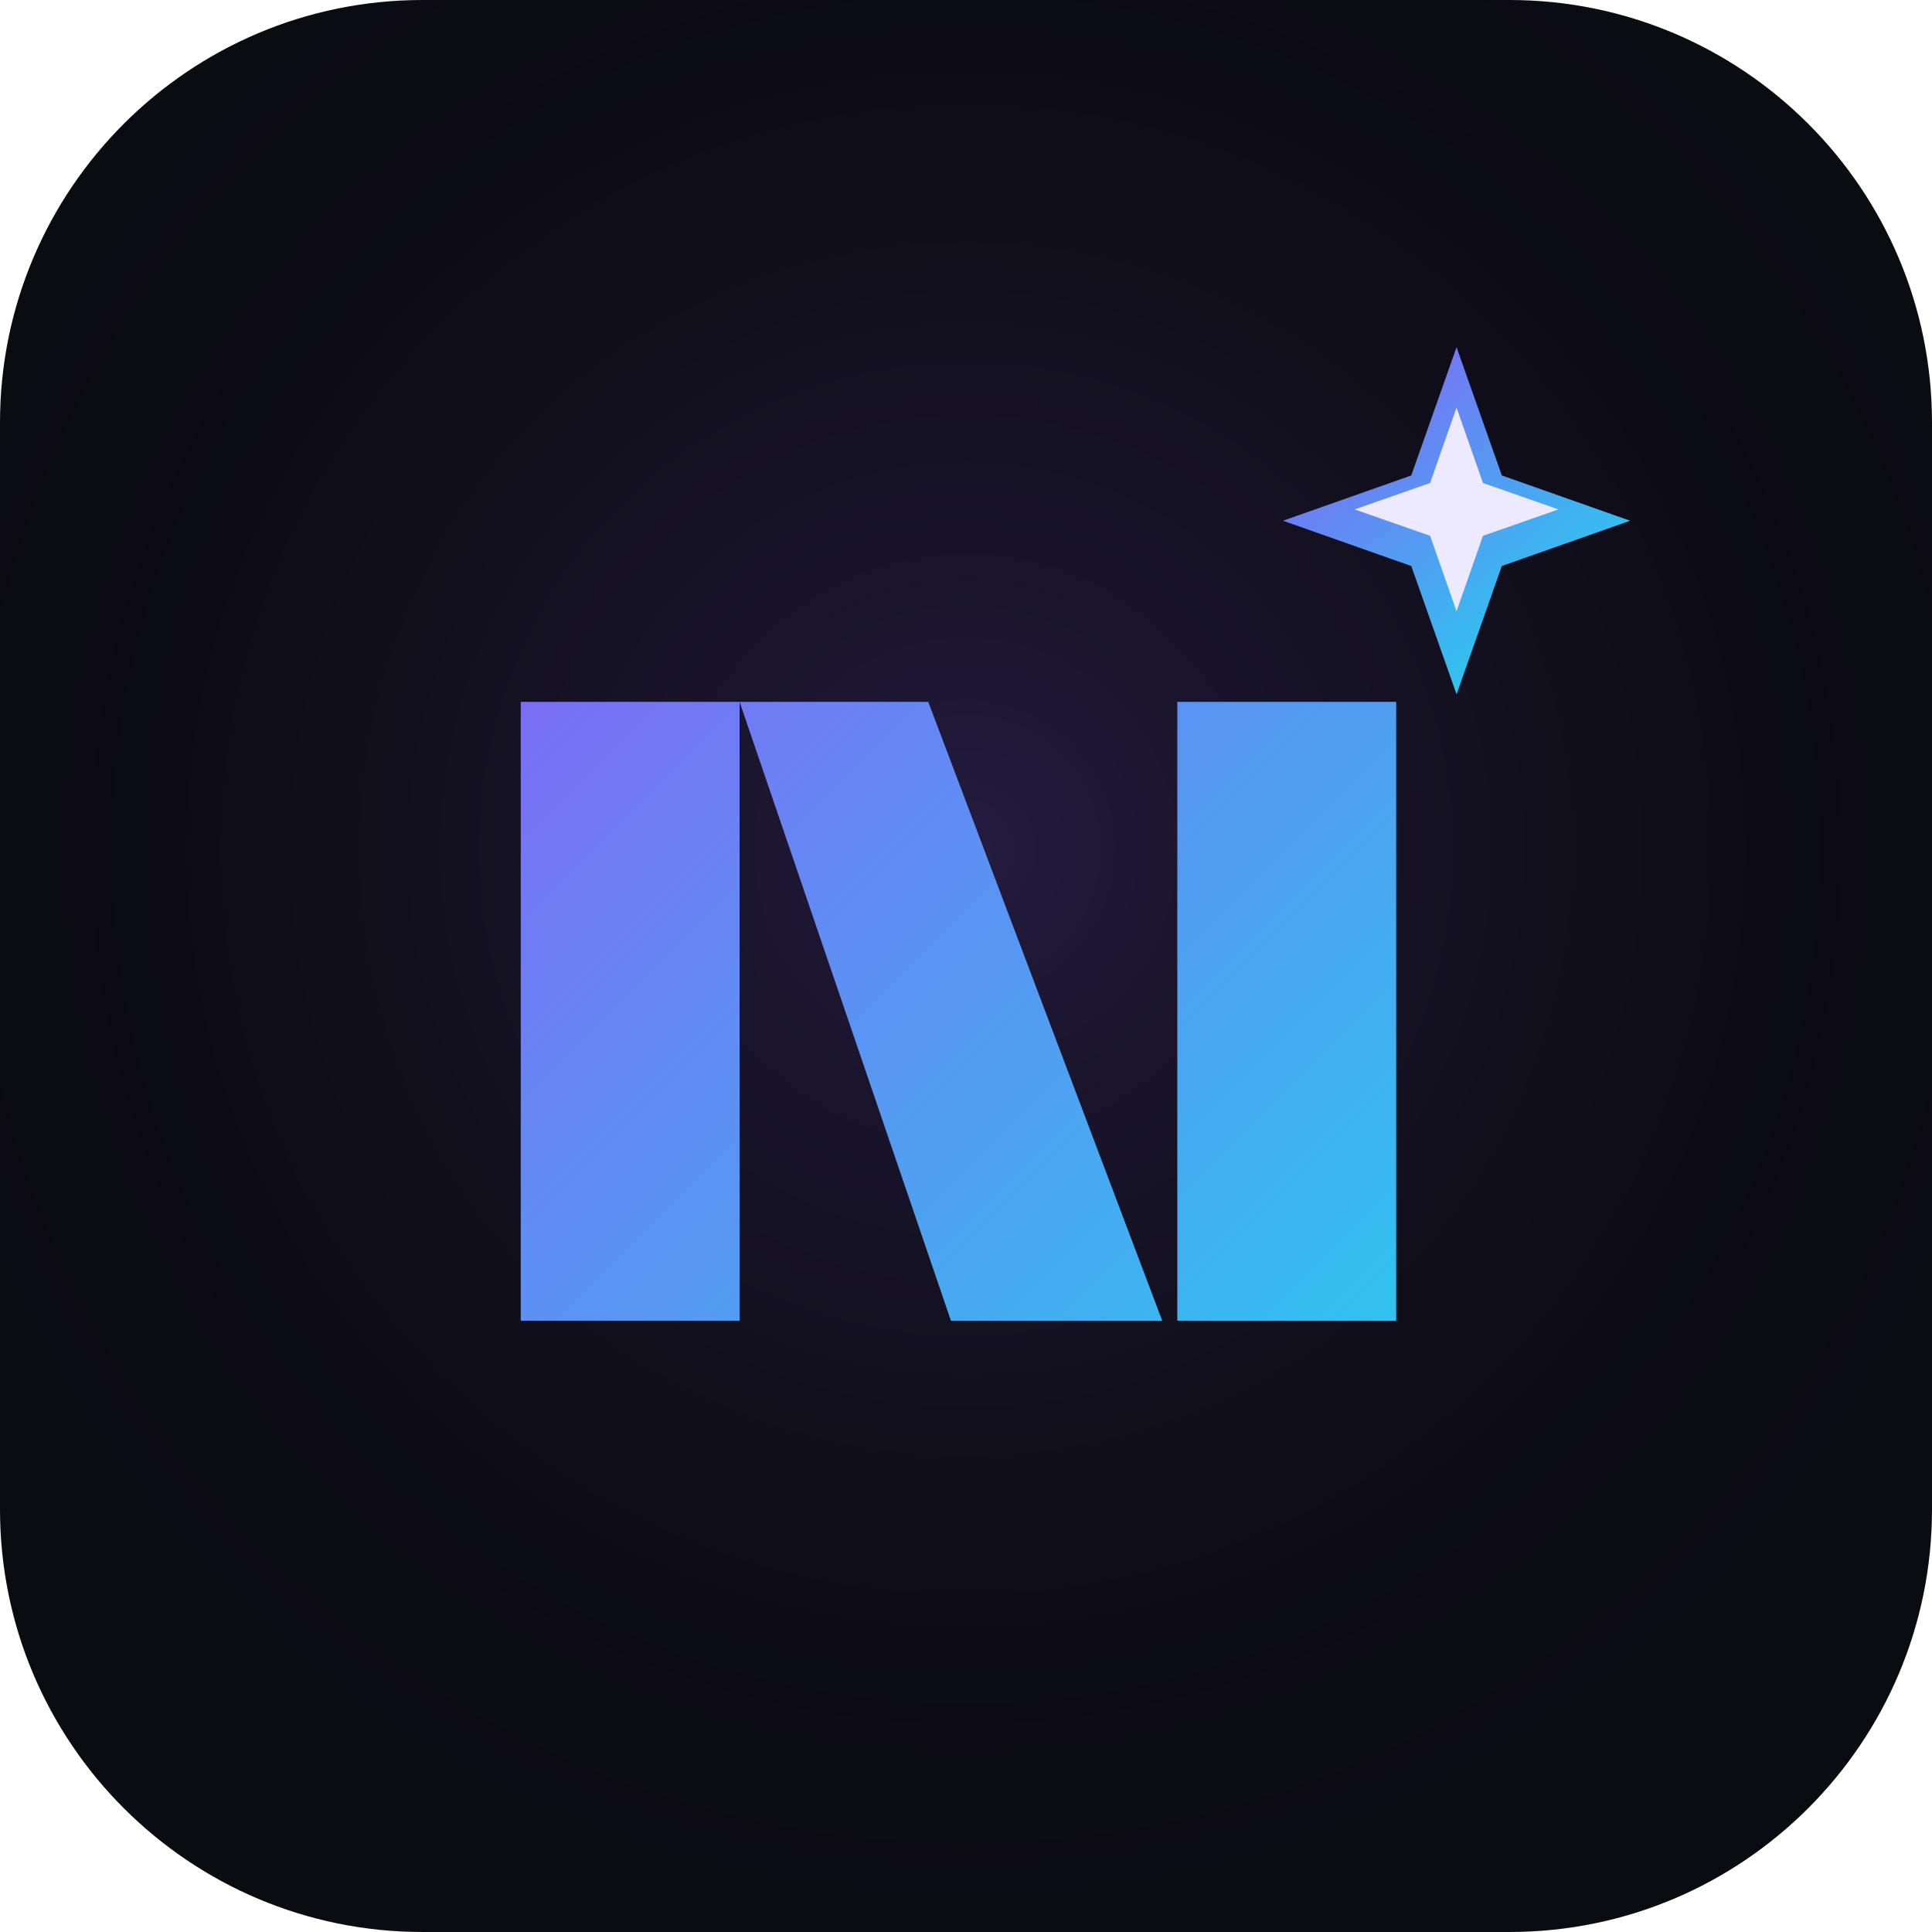
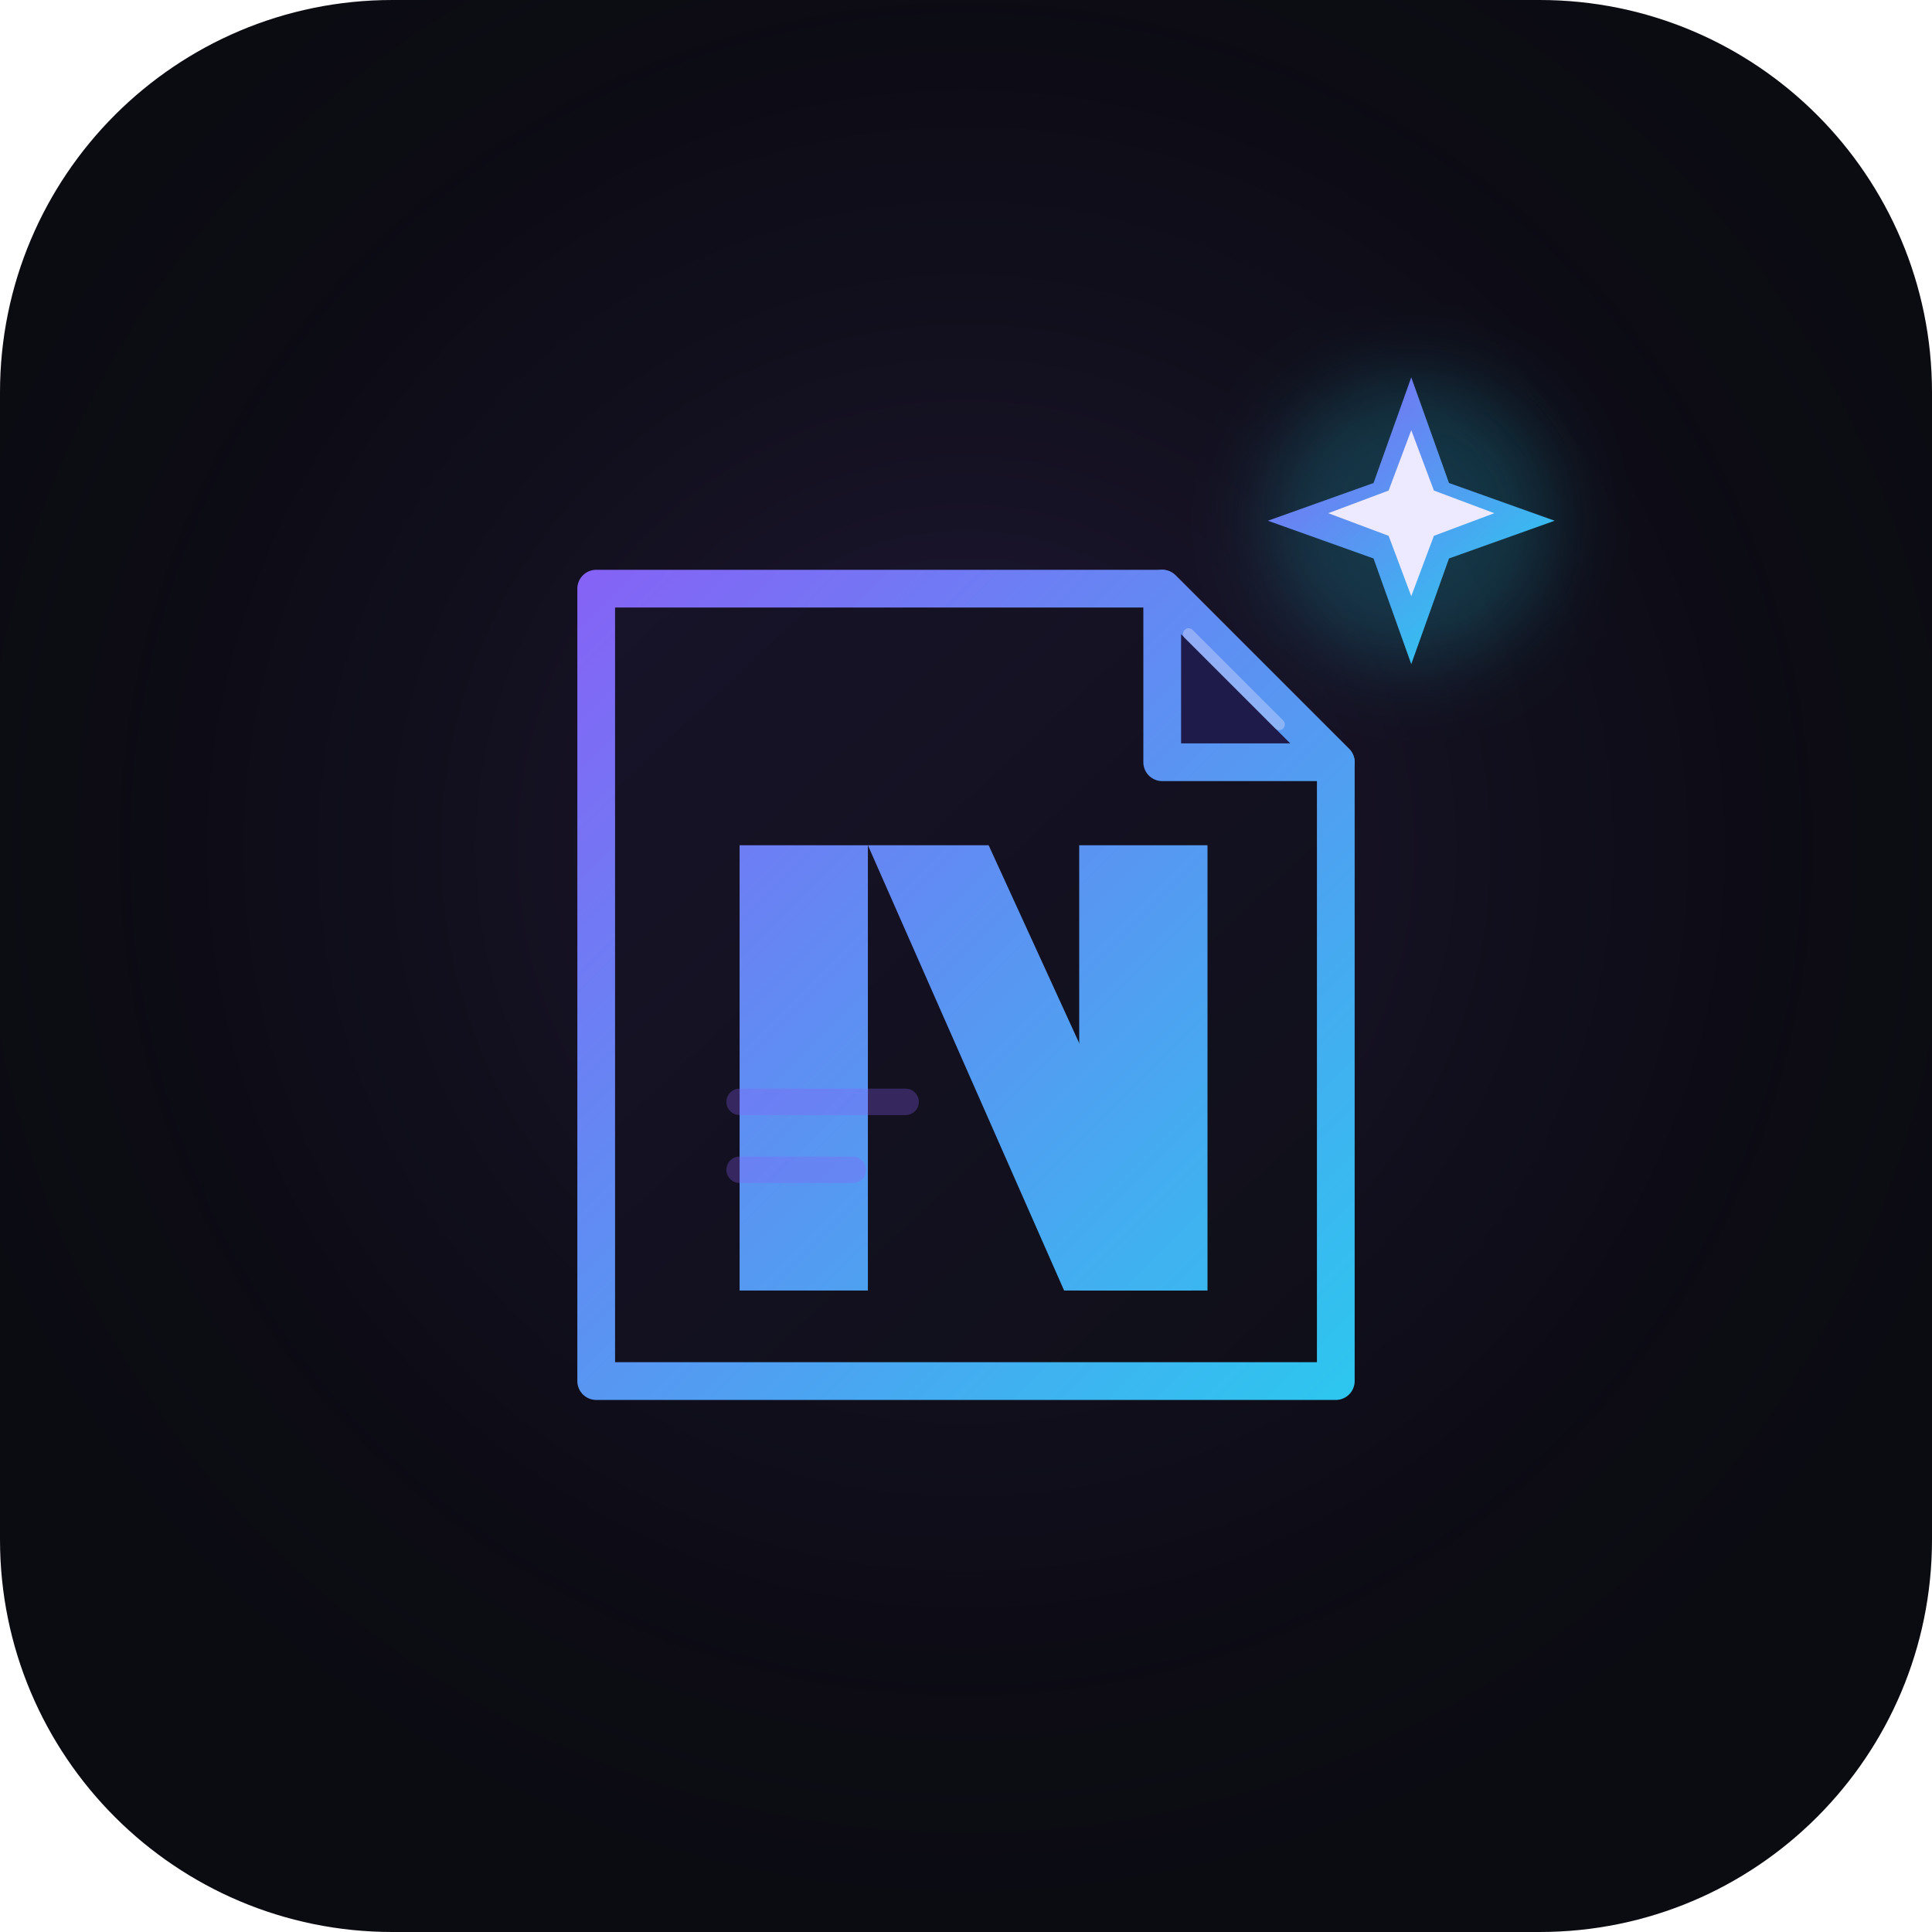
<svg xmlns="http://www.w3.org/2000/svg" viewBox="0 0 512 512" role="img" aria-labelledby="titulo">
  <defs>
-     <linearGradient id="grad" x1="120" y1="120" x2="400" y2="400" gradientUnits="userSpaceOnUse">
+     <linearGradient id="grad" x1="140" y1="140" x2="390" y2="390" gradientUnits="userSpaceOnUse">
+       <stop offset="0" stop-color="#8B5CF6" />
+       <stop offset="1" stop-color="#22D3EE" />
+     </linearGradient>
+     <linearGradient id="page" x1="158" y1="156" x2="354" y2="366" gradientUnits="userSpaceOnUse">
+       <stop offset="0" stop-color="#171329" />
+       <stop offset="1" stop-color="#0F0F18" />
+     </linearGradient>
+     <linearGradient id="sparkGrad" x1="340" y1="92" x2="410" y2="170" gradientUnits="userSpaceOnUse">
      <stop offset="0" stop-color="#8B5CF6" />
      <stop offset="1" stop-color="#22D3EE" />
    </linearGradient>
    <radialGradient id="halo" cx="0.5" cy="0.44" r="0.58">
-       <stop offset="0" stop-color="#8B5CF6" stop-opacity="0.2" />
+       <stop offset="0" stop-color="#8B5CF6" stop-opacity="0.18" />
      <stop offset="1" stop-color="#0B0B12" stop-opacity="0" />
    </radialGradient>
-     <linearGradient id="sparkGrad" x1="350" y1="88" x2="422" y2="172" gradientUnits="userSpaceOnUse">
-       <stop offset="0" stop-color="#8B5CF6" />
-       <stop offset="1" stop-color="#22D3EE" />
-     </linearGradient>
+     <filter id="glow" x="-80%" y="-80%" width="260%" height="260%">
+       <feGaussianBlur stdDeviation="10" />
+     </filter>
  </defs>
-   <rect width="512" height="512" rx="112" fill="#0B0B12" />
-   <rect width="512" height="512" rx="112" fill="url(#halo)" />
+   <rect width="512" height="512" rx="104" fill="#0B0B12" />
+   <rect width="512" height="512" rx="104" fill="url(#halo)" />
+   <path d="M158 156h150l46 46v164H158z" fill="url(#page)" stroke="url(#grad)" stroke-width="10" stroke-linejoin="round" />
+   <path d="M308 156l46 46h-46z" fill="#1E1B4B" stroke="url(#grad)" stroke-width="10" stroke-linejoin="round" />
+   <path d="M315 168l24 24" stroke="#EDE9FE" stroke-width="3" stroke-linecap="round" opacity="0.35" />
  <g fill="url(#grad)">
-     <path d="M138 186h58v164h-58z" />
-     <path d="M196 186h50l62 164h-56z" />
-     <path d="M312 186h58v164h-58z" />
+     <path d="M196 224h34v118h-34z" />
+     <path d="M286 224h34v118h-34z" />
+     <path d="M230 224h32l54 118h-34z" />
  </g>
-   <path d="M386 92l12 34 34 12-34 12-12 34-12-34-34-12 34-12z" fill="url(#sparkGrad)" />
-   <path d="M386 108l7 20 20 7-20 7-7 20-7-20-20-7 20-7z" fill="#EDE9FE" />
+   <g stroke="#8B5CF6" stroke-width="7" stroke-linecap="round" opacity="0.3">
+     <path d="M196 292h44" />
+     <path d="M196 310h30" />
+   </g>
+   <circle cx="374" cy="138" r="38" fill="#22D3EE" opacity="0.2" filter="url(#glow)" />
+   <path d="M374 100l10 28 28 10-28 10-10 28-10-28-28-10 28-10z" fill="url(#sparkGrad)" />
+   <path d="M374 114l6 16 16 6-16 6-6 16-6-16-16-6 16-6z" fill="#EDE9FE" />
</svg>
